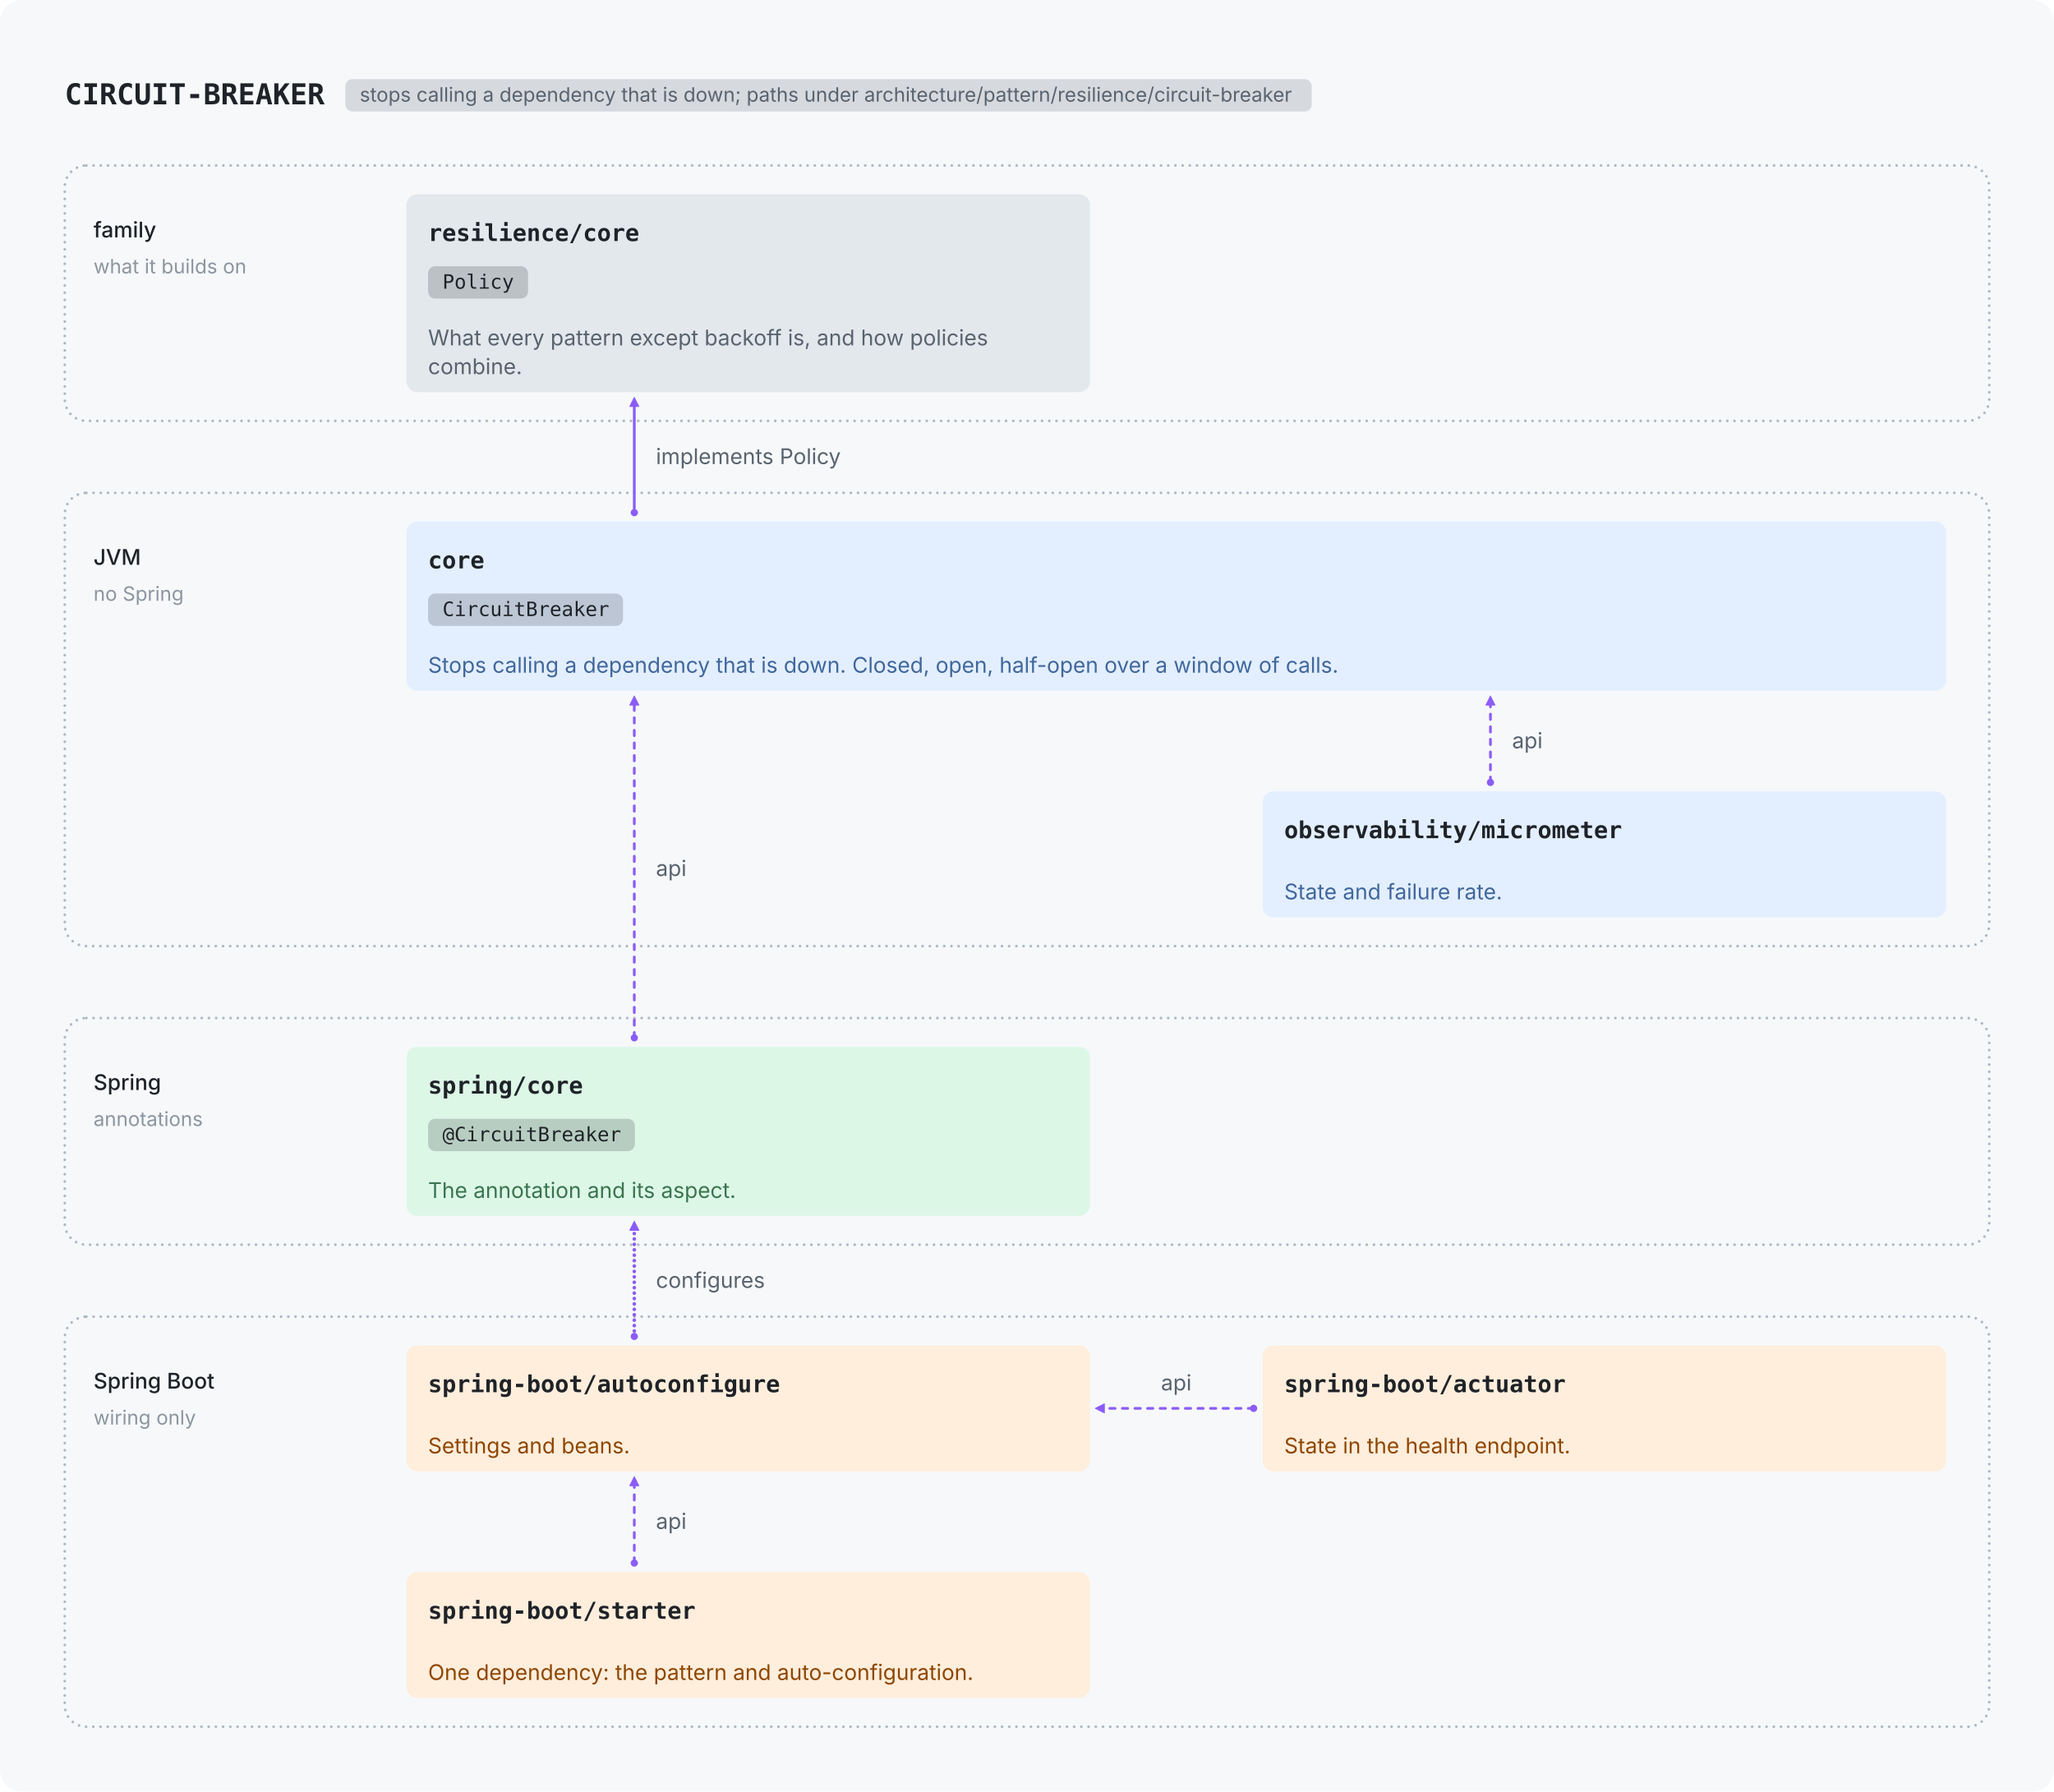
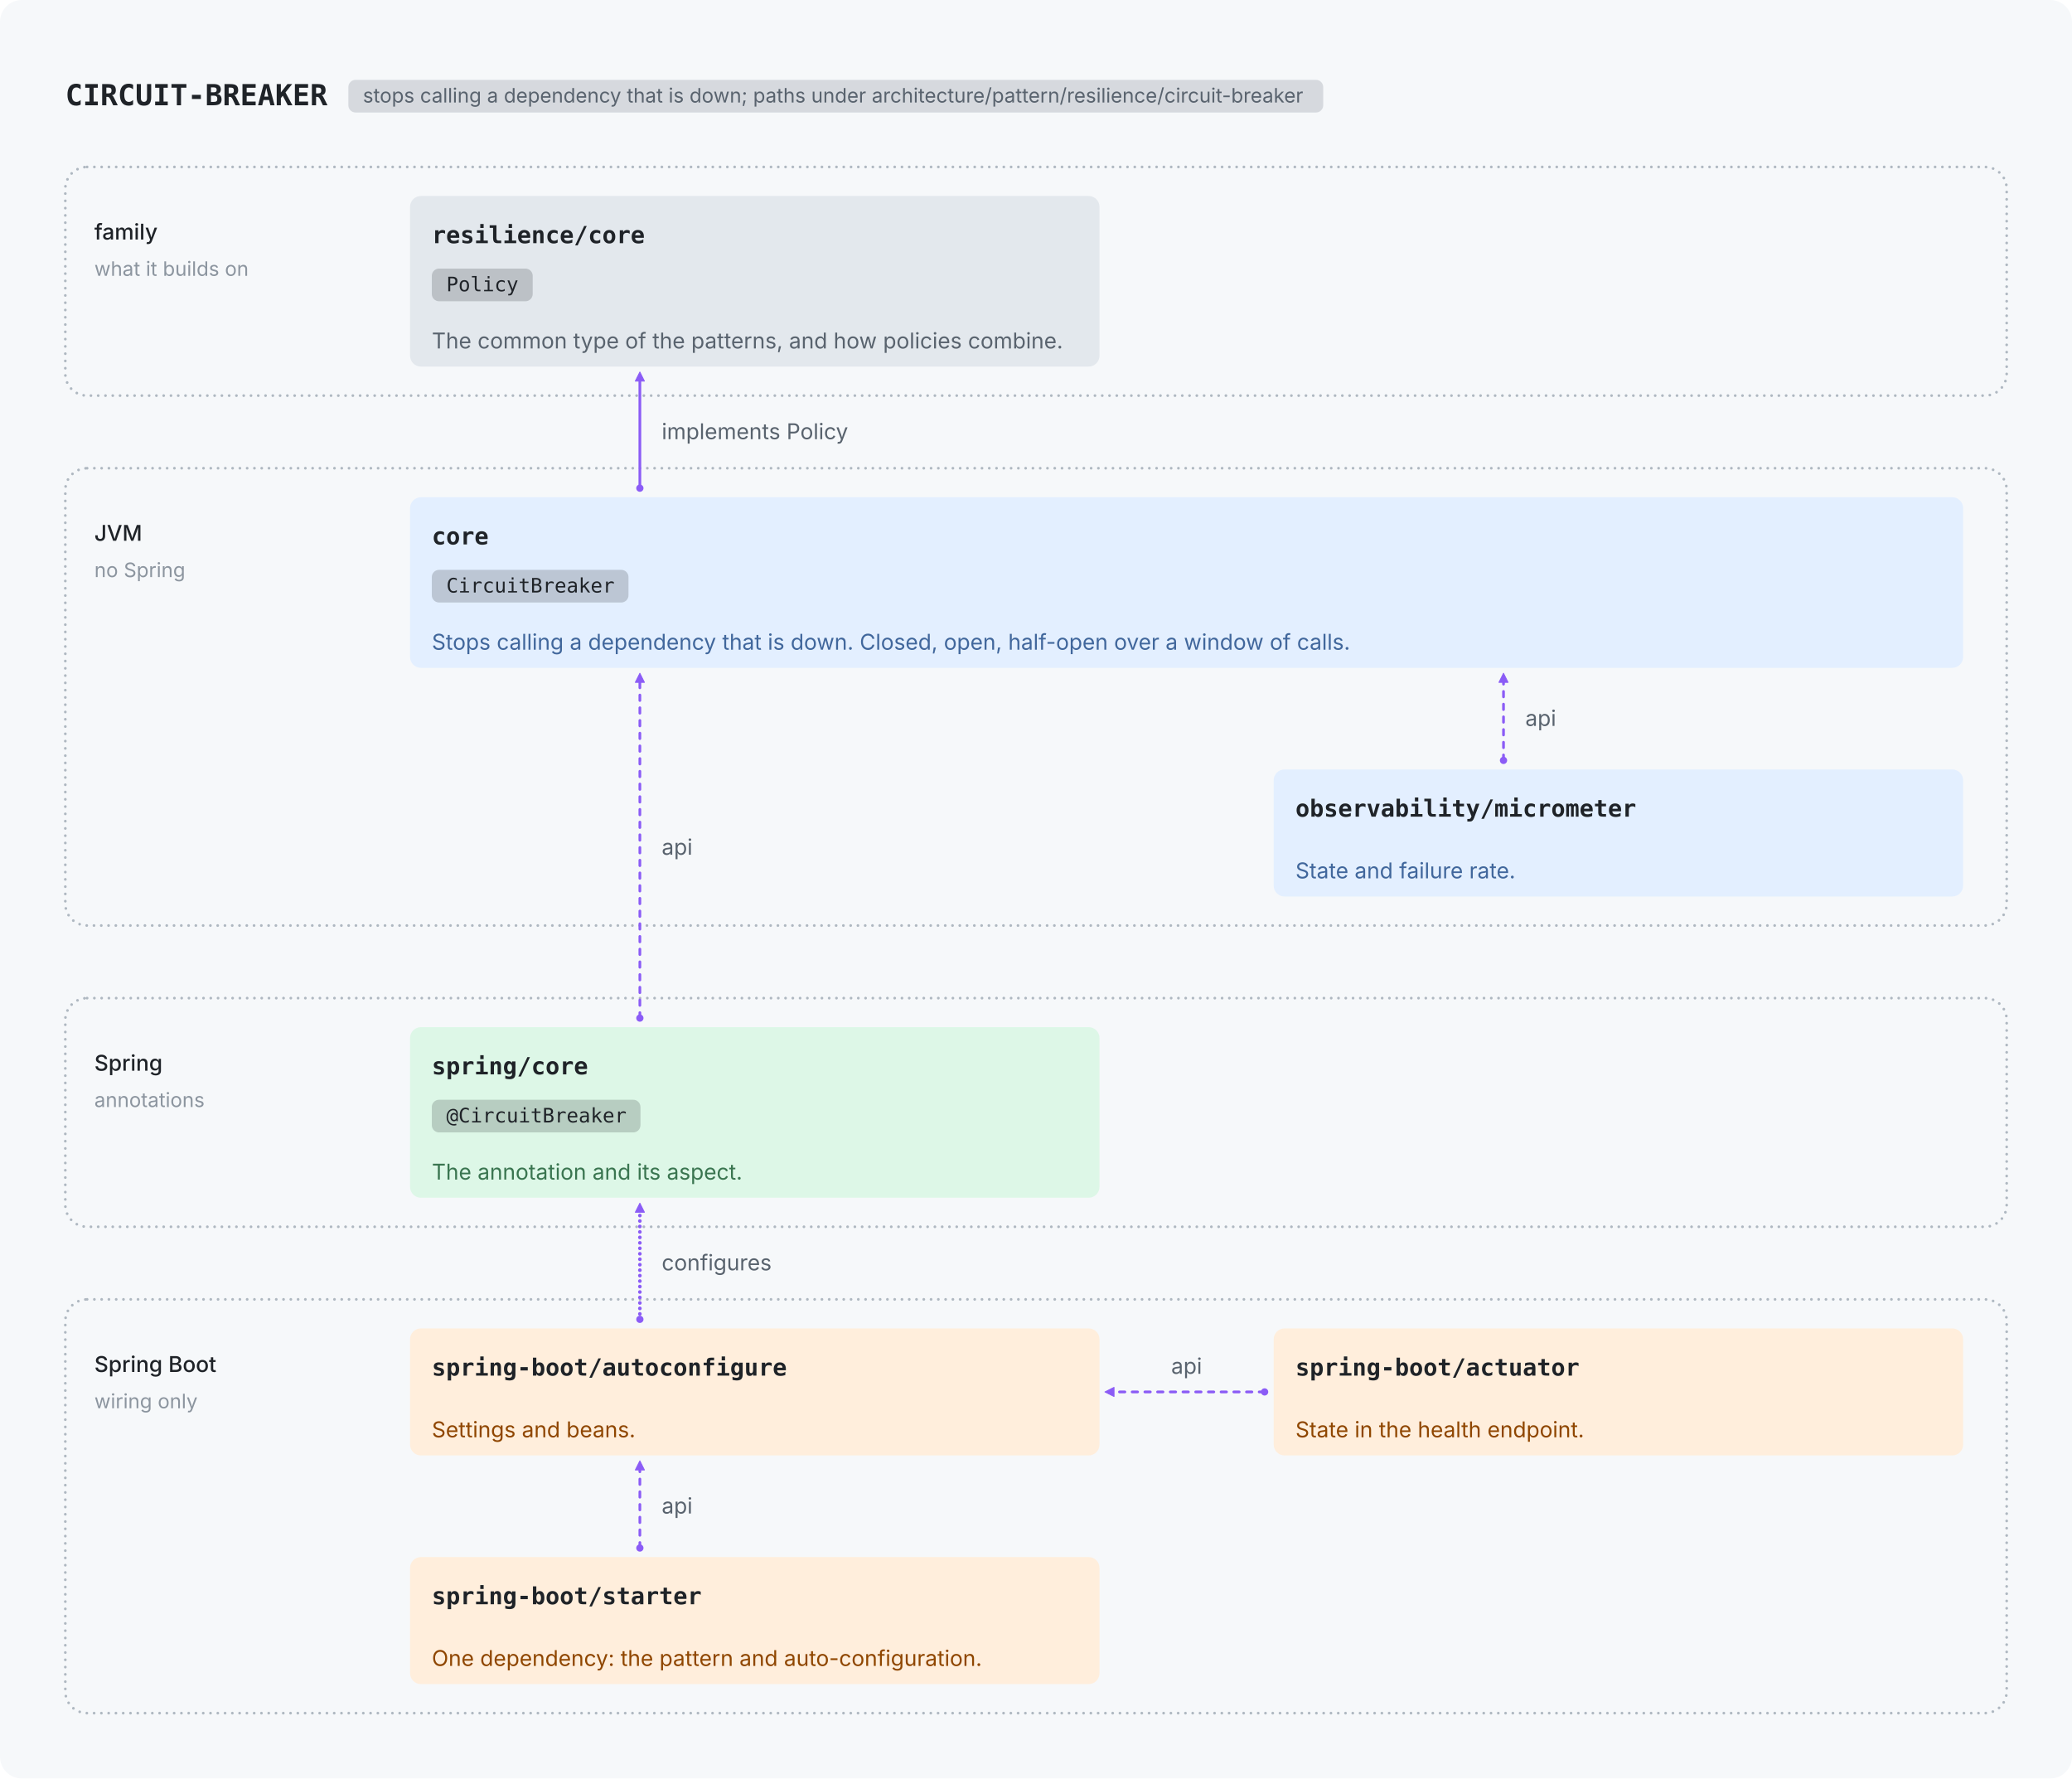
- <svg xmlns="http://www.w3.org/2000/svg" viewBox="0 0 1142 996" width="1142" height="996" role="img">
-   <rect width="1142" height="996" rx="12" fill="#F6F8FA" />
+ <svg xmlns="http://www.w3.org/2000/svg" viewBox="0 0 1142 980" width="1142" height="980" role="img">
+   <rect width="1142" height="980" rx="12" fill="#F6F8FA" />
  <g transform="translate(12,12)">
    <text x="24.0" y="46.0" font-family="ui-monospace, SFMono-Regular, 'SF Mono', Menlo, Consolas, monospace" font-size="16" font-weight="600" fill="#1F2328" text-anchor="start">CIRCUIT-BREAKER</text>
    <rect x="180.0" y="32.0" width="537.3" height="18" rx="4" fill="#59636E" fill-opacity="0.2" />
    <text x="188.0" y="44.5" font-family="-apple-system, BlinkMacSystemFont, 'Segoe UI', Inter, Helvetica, Arial, sans-serif" font-size="11" font-weight="400" fill="#59636E" text-anchor="start">stops calling a dependency that is down; paths under architecture/pattern/resilience/circuit-breaker</text>
-     <rect x="24" y="80" width="1070" height="142" rx="12" fill="none" stroke="#AFB8C1" stroke-width="1.5" stroke-linecap="round" stroke-dasharray="0.01 4" />
+     <rect x="24" y="80" width="1070" height="126" rx="12" fill="none" stroke="#AFB8C1" stroke-width="1.5" stroke-linecap="round" stroke-dasharray="0.01 4" />
    <text x="40.0" y="120.0" font-family="-apple-system, BlinkMacSystemFont, 'Segoe UI', Inter, Helvetica, Arial, sans-serif" font-size="12" font-weight="500" fill="#1F2328" text-anchor="start">family</text>
    <text x="40.0" y="140.0" font-family="-apple-system, BlinkMacSystemFont, 'Segoe UI', Inter, Helvetica, Arial, sans-serif" font-size="11" font-weight="400" fill="#8C959F" text-anchor="start">what it builds on</text>
-     <rect x="24" y="262" width="1070" height="252" rx="12" fill="none" stroke="#AFB8C1" stroke-width="1.5" stroke-linecap="round" stroke-dasharray="0.01 4" />
-     <text x="40.0" y="302.0" font-family="-apple-system, BlinkMacSystemFont, 'Segoe UI', Inter, Helvetica, Arial, sans-serif" font-size="12" font-weight="500" fill="#1F2328" text-anchor="start">JVM</text>
-     <text x="40.0" y="322.0" font-family="-apple-system, BlinkMacSystemFont, 'Segoe UI', Inter, Helvetica, Arial, sans-serif" font-size="11" font-weight="400" fill="#8C959F" text-anchor="start">no Spring</text>
-     <rect x="24" y="554" width="1070" height="126" rx="12" fill="none" stroke="#AFB8C1" stroke-width="1.5" stroke-linecap="round" stroke-dasharray="0.01 4" />
-     <text x="40.0" y="594.0" font-family="-apple-system, BlinkMacSystemFont, 'Segoe UI', Inter, Helvetica, Arial, sans-serif" font-size="12" font-weight="500" fill="#1F2328" text-anchor="start">Spring</text>
-     <text x="40.0" y="614.0" font-family="-apple-system, BlinkMacSystemFont, 'Segoe UI', Inter, Helvetica, Arial, sans-serif" font-size="11" font-weight="400" fill="#8C959F" text-anchor="start">annotations</text>
-     <rect x="24" y="720" width="1070" height="228" rx="12" fill="none" stroke="#AFB8C1" stroke-width="1.5" stroke-linecap="round" stroke-dasharray="0.01 4" />
-     <text x="40.0" y="760.0" font-family="-apple-system, BlinkMacSystemFont, 'Segoe UI', Inter, Helvetica, Arial, sans-serif" font-size="12" font-weight="500" fill="#1F2328" text-anchor="start">Spring Boot</text>
-     <text x="40.0" y="780.0" font-family="-apple-system, BlinkMacSystemFont, 'Segoe UI', Inter, Helvetica, Arial, sans-serif" font-size="11" font-weight="400" fill="#8C959F" text-anchor="start">wiring only</text>
-     <rect x="214.0" y="96.0" width="380.0" height="110.0" rx="6" fill="#E3E8ED" />
+     <rect x="24" y="246" width="1070" height="252" rx="12" fill="none" stroke="#AFB8C1" stroke-width="1.5" stroke-linecap="round" stroke-dasharray="0.01 4" />
+     <text x="40.0" y="286.0" font-family="-apple-system, BlinkMacSystemFont, 'Segoe UI', Inter, Helvetica, Arial, sans-serif" font-size="12" font-weight="500" fill="#1F2328" text-anchor="start">JVM</text>
+     <text x="40.0" y="306.0" font-family="-apple-system, BlinkMacSystemFont, 'Segoe UI', Inter, Helvetica, Arial, sans-serif" font-size="11" font-weight="400" fill="#8C959F" text-anchor="start">no Spring</text>
+     <rect x="24" y="538" width="1070" height="126" rx="12" fill="none" stroke="#AFB8C1" stroke-width="1.5" stroke-linecap="round" stroke-dasharray="0.01 4" />
+     <text x="40.0" y="578.0" font-family="-apple-system, BlinkMacSystemFont, 'Segoe UI', Inter, Helvetica, Arial, sans-serif" font-size="12" font-weight="500" fill="#1F2328" text-anchor="start">Spring</text>
+     <text x="40.0" y="598.0" font-family="-apple-system, BlinkMacSystemFont, 'Segoe UI', Inter, Helvetica, Arial, sans-serif" font-size="11" font-weight="400" fill="#8C959F" text-anchor="start">annotations</text>
+     <rect x="24" y="704" width="1070" height="228" rx="12" fill="none" stroke="#AFB8C1" stroke-width="1.5" stroke-linecap="round" stroke-dasharray="0.01 4" />
+     <text x="40.0" y="744.0" font-family="-apple-system, BlinkMacSystemFont, 'Segoe UI', Inter, Helvetica, Arial, sans-serif" font-size="12" font-weight="500" fill="#1F2328" text-anchor="start">Spring Boot</text>
+     <text x="40.0" y="764.0" font-family="-apple-system, BlinkMacSystemFont, 'Segoe UI', Inter, Helvetica, Arial, sans-serif" font-size="11" font-weight="400" fill="#8C959F" text-anchor="start">wiring only</text>
+     <rect x="214.0" y="96.0" width="380.0" height="94.0" rx="6" fill="#E3E8ED" />
    <text x="226.0" y="122.0" font-family="ui-monospace, SFMono-Regular, 'SF Mono', Menlo, Consolas, monospace" font-size="13" font-weight="600" fill="#1F2328" text-anchor="start">resilience/core</text>
    <rect x="226.0" y="136.0" width="55.6" height="18" rx="4" fill="#1F2328" fill-opacity="0.2" />
    <text x="234.0" y="148.5" font-family="ui-monospace, SFMono-Regular, 'SF Mono', Menlo, Consolas, monospace" font-size="11" font-weight="400" fill="#1F2328" text-anchor="start">Policy</text>
-     <text x="226.0" y="180.0" font-family="-apple-system, BlinkMacSystemFont, 'Segoe UI', Inter, Helvetica, Arial, sans-serif" font-size="12" font-weight="400" fill="#59636E" text-anchor="start">What every pattern except backoff is, and how policies</text>
-     <text x="226.0" y="196.0" font-family="-apple-system, BlinkMacSystemFont, 'Segoe UI', Inter, Helvetica, Arial, sans-serif" font-size="12" font-weight="400" fill="#59636E" text-anchor="start">combine.</text>
-     <rect x="214.0" y="278.0" width="856.0" height="94.0" rx="6" fill="#E3EFFF" />
-     <text x="226.0" y="304.0" font-family="ui-monospace, SFMono-Regular, 'SF Mono', Menlo, Consolas, monospace" font-size="13" font-weight="600" fill="#1F2328" text-anchor="start">core</text>
-     <rect x="226.0" y="318.0" width="108.4" height="18" rx="4" fill="#1F2328" fill-opacity="0.2" />
-     <text x="234.0" y="330.5" font-family="ui-monospace, SFMono-Regular, 'SF Mono', Menlo, Consolas, monospace" font-size="11" font-weight="400" fill="#1F2328" text-anchor="start">CircuitBreaker</text>
-     <text x="226.0" y="362.0" font-family="-apple-system, BlinkMacSystemFont, 'Segoe UI', Inter, Helvetica, Arial, sans-serif" font-size="12" font-weight="400" fill="#41679C" text-anchor="start">Stops calling a dependency that is down. Closed, open, half-open over a window of calls.</text>
-     <rect x="690.0" y="428.0" width="380.0" height="70.0" rx="6" fill="#E3EFFF" />
-     <text x="702.0" y="454.0" font-family="ui-monospace, SFMono-Regular, 'SF Mono', Menlo, Consolas, monospace" font-size="13" font-weight="600" fill="#1F2328" text-anchor="start">observability/micrometer</text>
-     <text x="702.0" y="488.0" font-family="-apple-system, BlinkMacSystemFont, 'Segoe UI', Inter, Helvetica, Arial, sans-serif" font-size="12" font-weight="400" fill="#41679C" text-anchor="start">State and failure rate.</text>
-     <rect x="214.0" y="570.0" width="380.0" height="94.0" rx="6" fill="#DDF7E7" />
-     <text x="226.0" y="596.0" font-family="ui-monospace, SFMono-Regular, 'SF Mono', Menlo, Consolas, monospace" font-size="13" font-weight="600" fill="#1F2328" text-anchor="start">spring/core</text>
-     <rect x="226.0" y="610.0" width="115.0" height="18" rx="4" fill="#1F2328" fill-opacity="0.2" />
-     <text x="234.0" y="622.5" font-family="ui-monospace, SFMono-Regular, 'SF Mono', Menlo, Consolas, monospace" font-size="11" font-weight="400" fill="#1F2328" text-anchor="start">@CircuitBreaker</text>
-     <text x="226.0" y="654.0" font-family="-apple-system, BlinkMacSystemFont, 'Segoe UI', Inter, Helvetica, Arial, sans-serif" font-size="12" font-weight="400" fill="#3A7550" text-anchor="start">The annotation and its aspect.</text>
-     <rect x="214.0" y="736.0" width="380.0" height="70.0" rx="6" fill="#FFEEDC" />
-     <text x="226.0" y="762.0" font-family="ui-monospace, SFMono-Regular, 'SF Mono', Menlo, Consolas, monospace" font-size="13" font-weight="600" fill="#1F2328" text-anchor="start">spring-boot/autoconfigure</text>
-     <text x="226.0" y="796.0" font-family="-apple-system, BlinkMacSystemFont, 'Segoe UI', Inter, Helvetica, Arial, sans-serif" font-size="12" font-weight="400" fill="#8F4600" text-anchor="start">Settings and beans.</text>
-     <rect x="214.0" y="862.0" width="380.0" height="70.0" rx="6" fill="#FFEEDC" />
-     <text x="226.0" y="888.0" font-family="ui-monospace, SFMono-Regular, 'SF Mono', Menlo, Consolas, monospace" font-size="13" font-weight="600" fill="#1F2328" text-anchor="start">spring-boot/starter</text>
-     <text x="226.0" y="922.0" font-family="-apple-system, BlinkMacSystemFont, 'Segoe UI', Inter, Helvetica, Arial, sans-serif" font-size="12" font-weight="400" fill="#8F4600" text-anchor="start">One dependency: the pattern and auto-configuration.</text>
-     <rect x="690.0" y="736.0" width="380.0" height="70.0" rx="6" fill="#FFEEDC" />
-     <text x="702.0" y="762.0" font-family="ui-monospace, SFMono-Regular, 'SF Mono', Menlo, Consolas, monospace" font-size="13" font-weight="600" fill="#1F2328" text-anchor="start">spring-boot/actuator</text>
-     <text x="702.0" y="796.0" font-family="-apple-system, BlinkMacSystemFont, 'Segoe UI', Inter, Helvetica, Arial, sans-serif" font-size="12" font-weight="400" fill="#8F4600" text-anchor="start">State in the health endpoint.</text>
-     <circle cx="340.667" cy="273" r="2" fill="#8B5CF6" />
-     <path d="M340.667,209 L343.167,214.0 L338.167,214.0 Z" fill="#8B5CF6" stroke="#8B5CF6" stroke-width="0.5" stroke-linejoin="round" />
-     <path d="M340.667,273 L340.667,214" stroke="#8B5CF6" stroke-width="1.5" fill="none" stroke-linecap="round" stroke-linejoin="round" />
-     <text x="352.7" y="246.0" font-family="-apple-system, BlinkMacSystemFont, 'Segoe UI', Inter, Helvetica, Arial, sans-serif" font-size="12" font-weight="400" fill="#59636E" text-anchor="start">implements Policy</text>
-     <circle cx="816.667" cy="423" r="2" fill="#8B5CF6" />
-     <path d="M816.667,375 L819.167,380.0 L814.167,380.0 Z" fill="#8B5CF6" stroke="#8B5CF6" stroke-width="0.5" stroke-linejoin="round" />
-     <path d="M816.667,423 L816.667,380" stroke="#8B5CF6" stroke-width="1.5" fill="none" stroke-linecap="round" stroke-linejoin="round" stroke-dasharray="3 4" />
-     <text x="828.7" y="404.0" font-family="-apple-system, BlinkMacSystemFont, 'Segoe UI', Inter, Helvetica, Arial, sans-serif" font-size="12" font-weight="400" fill="#59636E" text-anchor="start">api</text>
-     <circle cx="340.667" cy="565" r="2" fill="#8B5CF6" />
-     <path d="M340.667,375 L343.167,380.0 L338.167,380.0 Z" fill="#8B5CF6" stroke="#8B5CF6" stroke-width="0.5" stroke-linejoin="round" />
-     <path d="M340.667,565 L340.667,380" stroke="#8B5CF6" stroke-width="1.5" fill="none" stroke-linecap="round" stroke-linejoin="round" stroke-dasharray="3 4" />
-     <text x="352.7" y="475.0" font-family="-apple-system, BlinkMacSystemFont, 'Segoe UI', Inter, Helvetica, Arial, sans-serif" font-size="12" font-weight="400" fill="#59636E" text-anchor="start">api</text>
-     <circle cx="340.667" cy="731" r="2" fill="#8B5CF6" />
-     <path d="M340.667,667 L343.167,672.0 L338.167,672.0 Z" fill="#8B5CF6" stroke="#8B5CF6" stroke-width="0.5" stroke-linejoin="round" />
-     <path d="M340.667,731 L340.667,672" stroke="#8B5CF6" stroke-width="2" fill="none" stroke-linecap="round" stroke-linejoin="round" stroke-dasharray="0.01 3" />
-     <text x="352.7" y="704.0" font-family="-apple-system, BlinkMacSystemFont, 'Segoe UI', Inter, Helvetica, Arial, sans-serif" font-size="12" font-weight="400" fill="#59636E" text-anchor="start">configures</text>
-     <circle cx="340.667" cy="857" r="2" fill="#8B5CF6" />
-     <path d="M340.667,809 L343.167,814.0 L338.167,814.0 Z" fill="#8B5CF6" stroke="#8B5CF6" stroke-width="0.5" stroke-linejoin="round" />
-     <path d="M340.667,857 L340.667,814" stroke="#8B5CF6" stroke-width="1.5" fill="none" stroke-linecap="round" stroke-linejoin="round" stroke-dasharray="3 4" />
-     <text x="352.7" y="838.0" font-family="-apple-system, BlinkMacSystemFont, 'Segoe UI', Inter, Helvetica, Arial, sans-serif" font-size="12" font-weight="400" fill="#59636E" text-anchor="start">api</text>
-     <circle cx="685" cy="771.0" r="2" fill="#8B5CF6" />
-     <path d="M597,771.0 L602.0,768.5 L602.0,773.5 Z" fill="#8B5CF6" stroke="#8B5CF6" stroke-width="0.5" stroke-linejoin="round" />
-     <path d="M685,771.0 L602,771.0" stroke="#8B5CF6" stroke-width="1.5" fill="none" stroke-linecap="round" stroke-linejoin="round" stroke-dasharray="3 4" />
-     <text x="642.0" y="761.0" font-family="-apple-system, BlinkMacSystemFont, 'Segoe UI', Inter, Helvetica, Arial, sans-serif" font-size="12" font-weight="400" fill="#59636E" text-anchor="middle">api</text>
+     <text x="226.0" y="180.0" font-family="-apple-system, BlinkMacSystemFont, 'Segoe UI', Inter, Helvetica, Arial, sans-serif" font-size="12" font-weight="400" fill="#59636E" text-anchor="start">The common type of the patterns, and how policies combine.</text>
+     <rect x="214.0" y="262.0" width="856.0" height="94.0" rx="6" fill="#E3EFFF" />
+     <text x="226.0" y="288.0" font-family="ui-monospace, SFMono-Regular, 'SF Mono', Menlo, Consolas, monospace" font-size="13" font-weight="600" fill="#1F2328" text-anchor="start">core</text>
+     <rect x="226.0" y="302.0" width="108.4" height="18" rx="4" fill="#1F2328" fill-opacity="0.2" />
+     <text x="234.0" y="314.5" font-family="ui-monospace, SFMono-Regular, 'SF Mono', Menlo, Consolas, monospace" font-size="11" font-weight="400" fill="#1F2328" text-anchor="start">CircuitBreaker</text>
+     <text x="226.0" y="346.0" font-family="-apple-system, BlinkMacSystemFont, 'Segoe UI', Inter, Helvetica, Arial, sans-serif" font-size="12" font-weight="400" fill="#41679C" text-anchor="start">Stops calling a dependency that is down. Closed, open, half-open over a window of calls.</text>
+     <rect x="690.0" y="412.0" width="380.0" height="70.0" rx="6" fill="#E3EFFF" />
+     <text x="702.0" y="438.0" font-family="ui-monospace, SFMono-Regular, 'SF Mono', Menlo, Consolas, monospace" font-size="13" font-weight="600" fill="#1F2328" text-anchor="start">observability/micrometer</text>
+     <text x="702.0" y="472.0" font-family="-apple-system, BlinkMacSystemFont, 'Segoe UI', Inter, Helvetica, Arial, sans-serif" font-size="12" font-weight="400" fill="#41679C" text-anchor="start">State and failure rate.</text>
+     <rect x="214.0" y="554.0" width="380.0" height="94.0" rx="6" fill="#DDF7E7" />
+     <text x="226.0" y="580.0" font-family="ui-monospace, SFMono-Regular, 'SF Mono', Menlo, Consolas, monospace" font-size="13" font-weight="600" fill="#1F2328" text-anchor="start">spring/core</text>
+     <rect x="226.0" y="594.0" width="115.0" height="18" rx="4" fill="#1F2328" fill-opacity="0.2" />
+     <text x="234.0" y="606.5" font-family="ui-monospace, SFMono-Regular, 'SF Mono', Menlo, Consolas, monospace" font-size="11" font-weight="400" fill="#1F2328" text-anchor="start">@CircuitBreaker</text>
+     <text x="226.0" y="638.0" font-family="-apple-system, BlinkMacSystemFont, 'Segoe UI', Inter, Helvetica, Arial, sans-serif" font-size="12" font-weight="400" fill="#3A7550" text-anchor="start">The annotation and its aspect.</text>
+     <rect x="214.0" y="720.0" width="380.0" height="70.0" rx="6" fill="#FFEEDC" />
+     <text x="226.0" y="746.0" font-family="ui-monospace, SFMono-Regular, 'SF Mono', Menlo, Consolas, monospace" font-size="13" font-weight="600" fill="#1F2328" text-anchor="start">spring-boot/autoconfigure</text>
+     <text x="226.0" y="780.0" font-family="-apple-system, BlinkMacSystemFont, 'Segoe UI', Inter, Helvetica, Arial, sans-serif" font-size="12" font-weight="400" fill="#8F4600" text-anchor="start">Settings and beans.</text>
+     <rect x="214.0" y="846.0" width="380.0" height="70.0" rx="6" fill="#FFEEDC" />
+     <text x="226.0" y="872.0" font-family="ui-monospace, SFMono-Regular, 'SF Mono', Menlo, Consolas, monospace" font-size="13" font-weight="600" fill="#1F2328" text-anchor="start">spring-boot/starter</text>
+     <text x="226.0" y="906.0" font-family="-apple-system, BlinkMacSystemFont, 'Segoe UI', Inter, Helvetica, Arial, sans-serif" font-size="12" font-weight="400" fill="#8F4600" text-anchor="start">One dependency: the pattern and auto-configuration.</text>
+     <rect x="690.0" y="720.0" width="380.0" height="70.0" rx="6" fill="#FFEEDC" />
+     <text x="702.0" y="746.0" font-family="ui-monospace, SFMono-Regular, 'SF Mono', Menlo, Consolas, monospace" font-size="13" font-weight="600" fill="#1F2328" text-anchor="start">spring-boot/actuator</text>
+     <text x="702.0" y="780.0" font-family="-apple-system, BlinkMacSystemFont, 'Segoe UI', Inter, Helvetica, Arial, sans-serif" font-size="12" font-weight="400" fill="#8F4600" text-anchor="start">State in the health endpoint.</text>
+     <circle cx="340.667" cy="257" r="2" fill="#8B5CF6" />
+     <path d="M340.667,193 L343.167,198.0 L338.167,198.0 Z" fill="#8B5CF6" stroke="#8B5CF6" stroke-width="0.5" stroke-linejoin="round" />
+     <path d="M340.667,257 L340.667,198" stroke="#8B5CF6" stroke-width="1.5" fill="none" stroke-linecap="round" stroke-linejoin="round" />
+     <text x="352.7" y="230.0" font-family="-apple-system, BlinkMacSystemFont, 'Segoe UI', Inter, Helvetica, Arial, sans-serif" font-size="12" font-weight="400" fill="#59636E" text-anchor="start">implements Policy</text>
+     <circle cx="816.667" cy="407" r="2" fill="#8B5CF6" />
+     <path d="M816.667,359 L819.167,364.0 L814.167,364.0 Z" fill="#8B5CF6" stroke="#8B5CF6" stroke-width="0.5" stroke-linejoin="round" />
+     <path d="M816.667,407 L816.667,364" stroke="#8B5CF6" stroke-width="1.5" fill="none" stroke-linecap="round" stroke-linejoin="round" stroke-dasharray="3 4" />
+     <text x="828.7" y="388.0" font-family="-apple-system, BlinkMacSystemFont, 'Segoe UI', Inter, Helvetica, Arial, sans-serif" font-size="12" font-weight="400" fill="#59636E" text-anchor="start">api</text>
+     <circle cx="340.667" cy="549" r="2" fill="#8B5CF6" />
+     <path d="M340.667,359 L343.167,364.0 L338.167,364.0 Z" fill="#8B5CF6" stroke="#8B5CF6" stroke-width="0.5" stroke-linejoin="round" />
+     <path d="M340.667,549 L340.667,364" stroke="#8B5CF6" stroke-width="1.5" fill="none" stroke-linecap="round" stroke-linejoin="round" stroke-dasharray="3 4" />
+     <text x="352.7" y="459.0" font-family="-apple-system, BlinkMacSystemFont, 'Segoe UI', Inter, Helvetica, Arial, sans-serif" font-size="12" font-weight="400" fill="#59636E" text-anchor="start">api</text>
+     <circle cx="340.667" cy="715" r="2" fill="#8B5CF6" />
+     <path d="M340.667,651 L343.167,656.0 L338.167,656.0 Z" fill="#8B5CF6" stroke="#8B5CF6" stroke-width="0.5" stroke-linejoin="round" />
+     <path d="M340.667,715 L340.667,656" stroke="#8B5CF6" stroke-width="2" fill="none" stroke-linecap="round" stroke-linejoin="round" stroke-dasharray="0.01 3" />
+     <text x="352.7" y="688.0" font-family="-apple-system, BlinkMacSystemFont, 'Segoe UI', Inter, Helvetica, Arial, sans-serif" font-size="12" font-weight="400" fill="#59636E" text-anchor="start">configures</text>
+     <circle cx="340.667" cy="841" r="2" fill="#8B5CF6" />
+     <path d="M340.667,793 L343.167,798.0 L338.167,798.0 Z" fill="#8B5CF6" stroke="#8B5CF6" stroke-width="0.5" stroke-linejoin="round" />
+     <path d="M340.667,841 L340.667,798" stroke="#8B5CF6" stroke-width="1.5" fill="none" stroke-linecap="round" stroke-linejoin="round" stroke-dasharray="3 4" />
+     <text x="352.7" y="822.0" font-family="-apple-system, BlinkMacSystemFont, 'Segoe UI', Inter, Helvetica, Arial, sans-serif" font-size="12" font-weight="400" fill="#59636E" text-anchor="start">api</text>
+     <circle cx="685" cy="755.0" r="2" fill="#8B5CF6" />
+     <path d="M597,755.0 L602.0,752.5 L602.0,757.5 Z" fill="#8B5CF6" stroke="#8B5CF6" stroke-width="0.5" stroke-linejoin="round" />
+     <path d="M685,755.0 L602,755.0" stroke="#8B5CF6" stroke-width="1.5" fill="none" stroke-linecap="round" stroke-linejoin="round" stroke-dasharray="3 4" />
+     <text x="642.0" y="745.0" font-family="-apple-system, BlinkMacSystemFont, 'Segoe UI', Inter, Helvetica, Arial, sans-serif" font-size="12" font-weight="400" fill="#59636E" text-anchor="middle">api</text>
  </g>
</svg>
